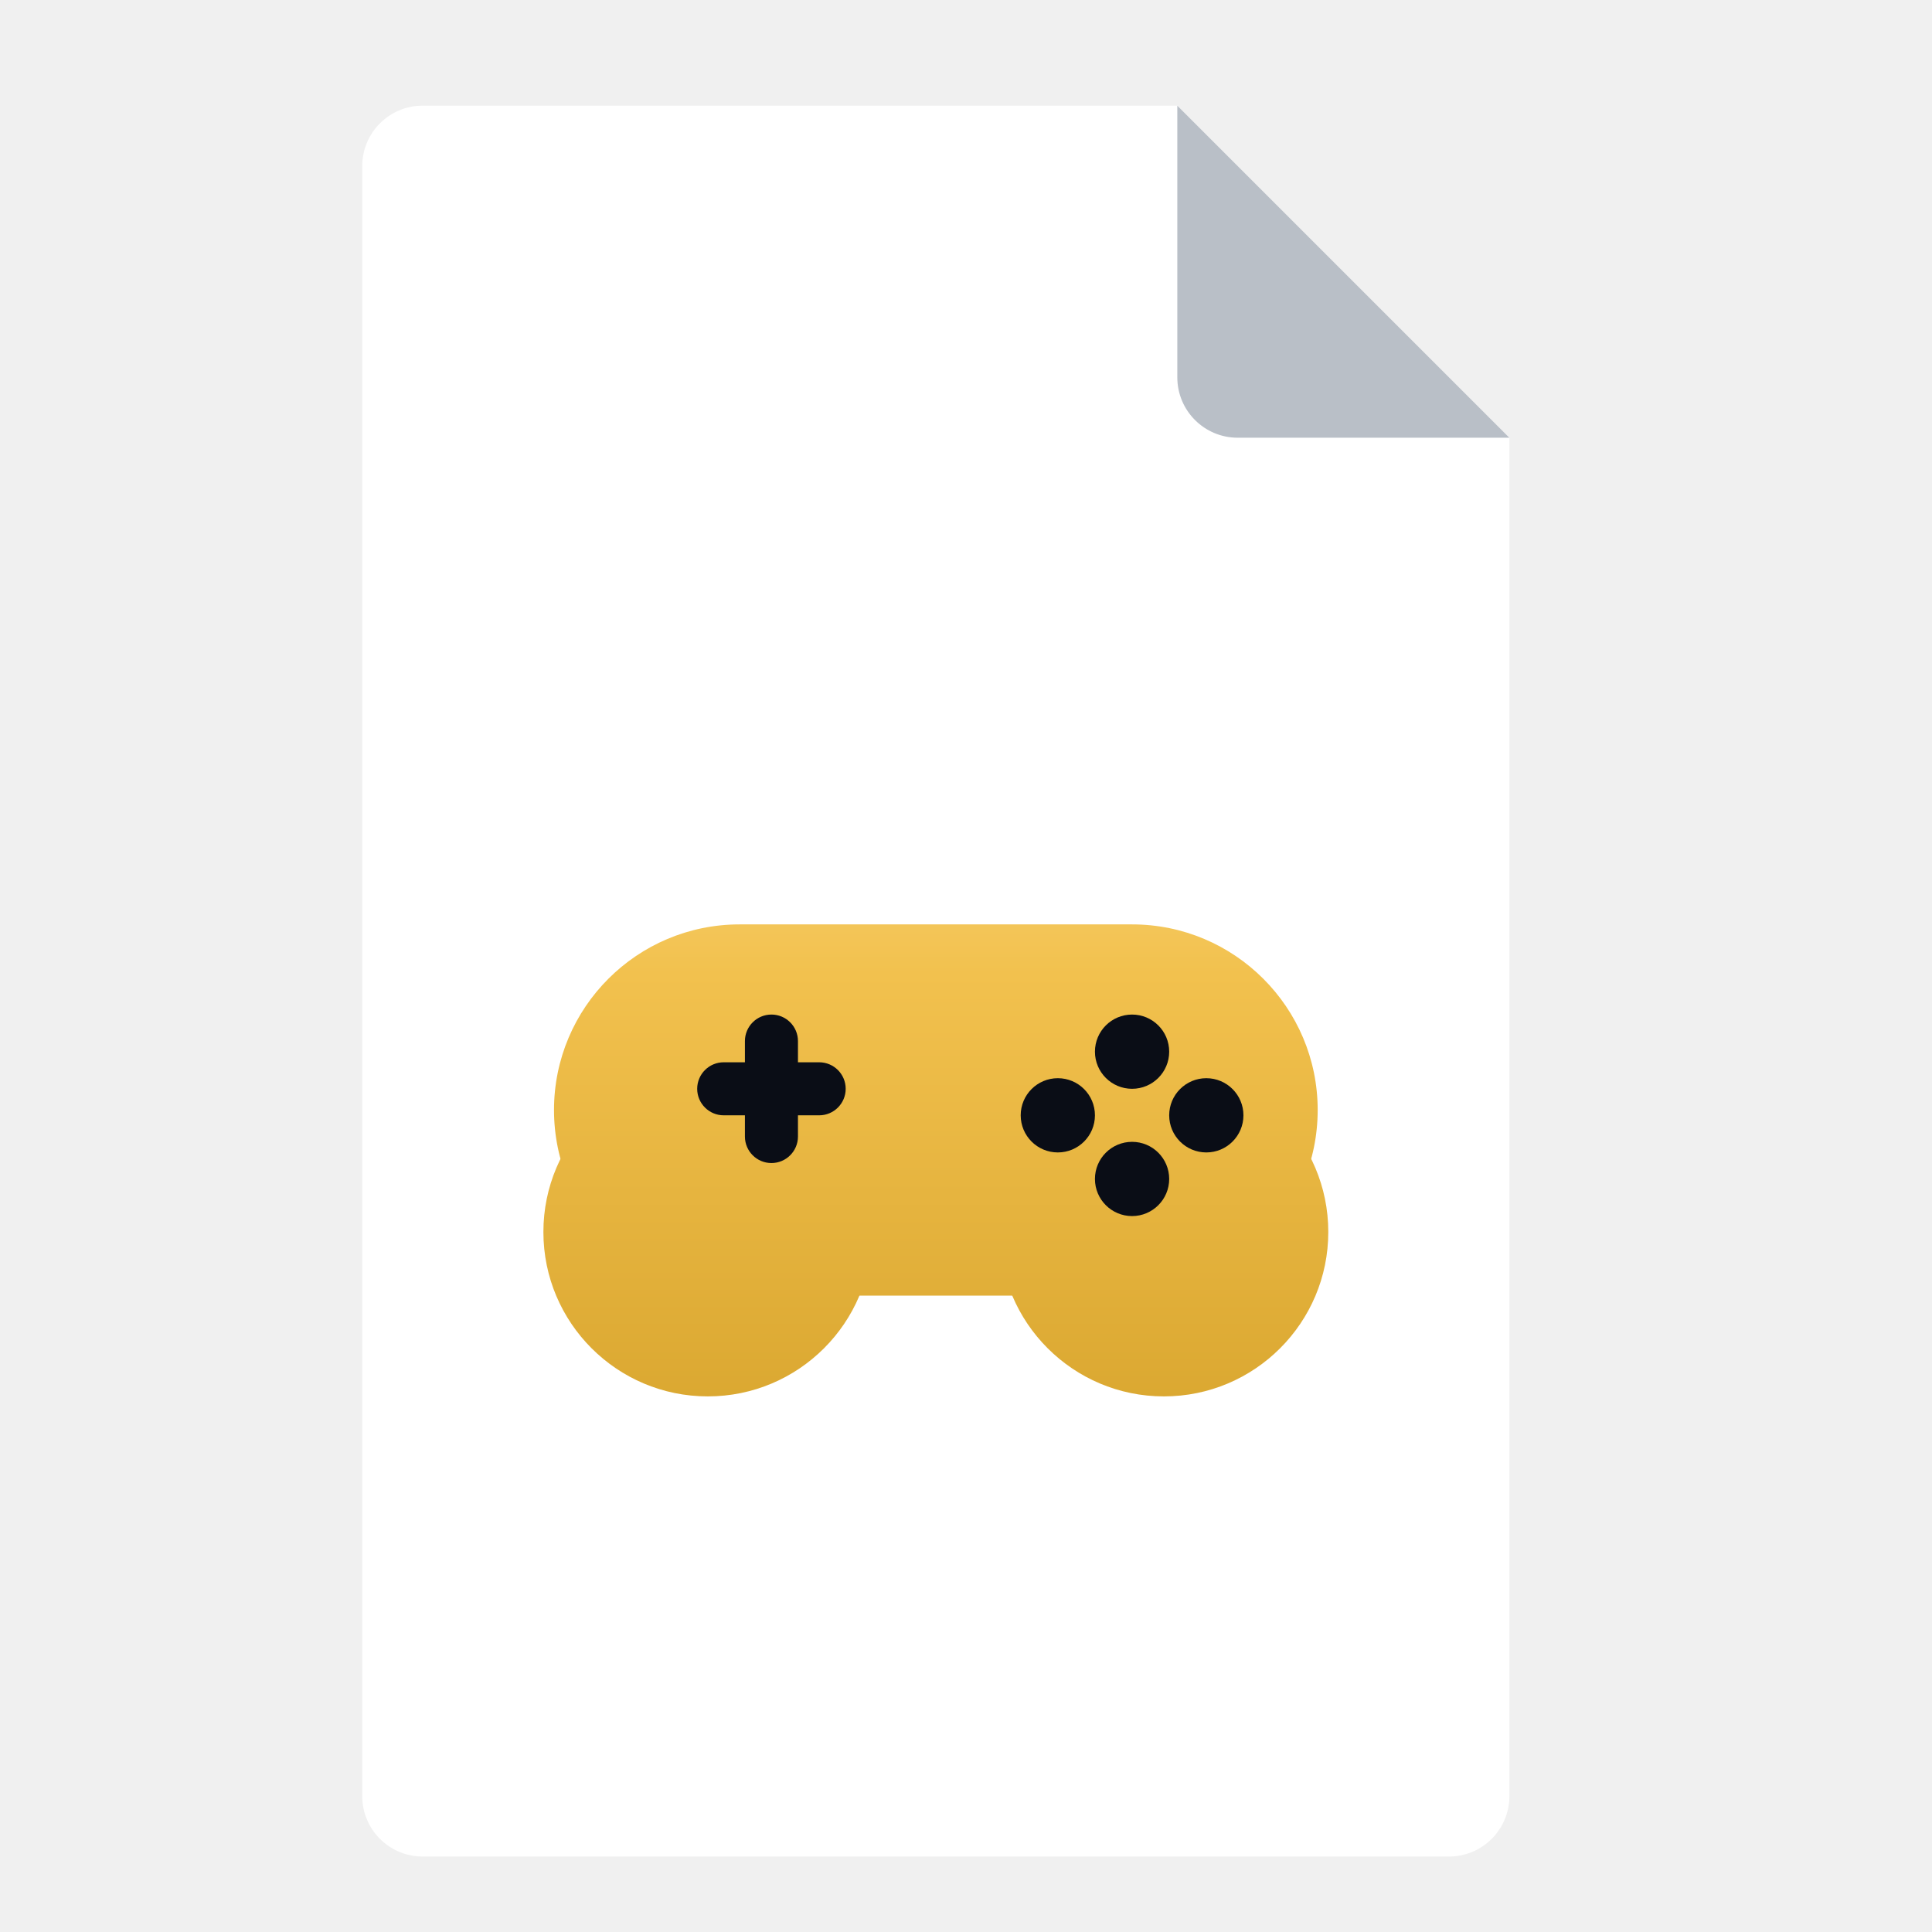
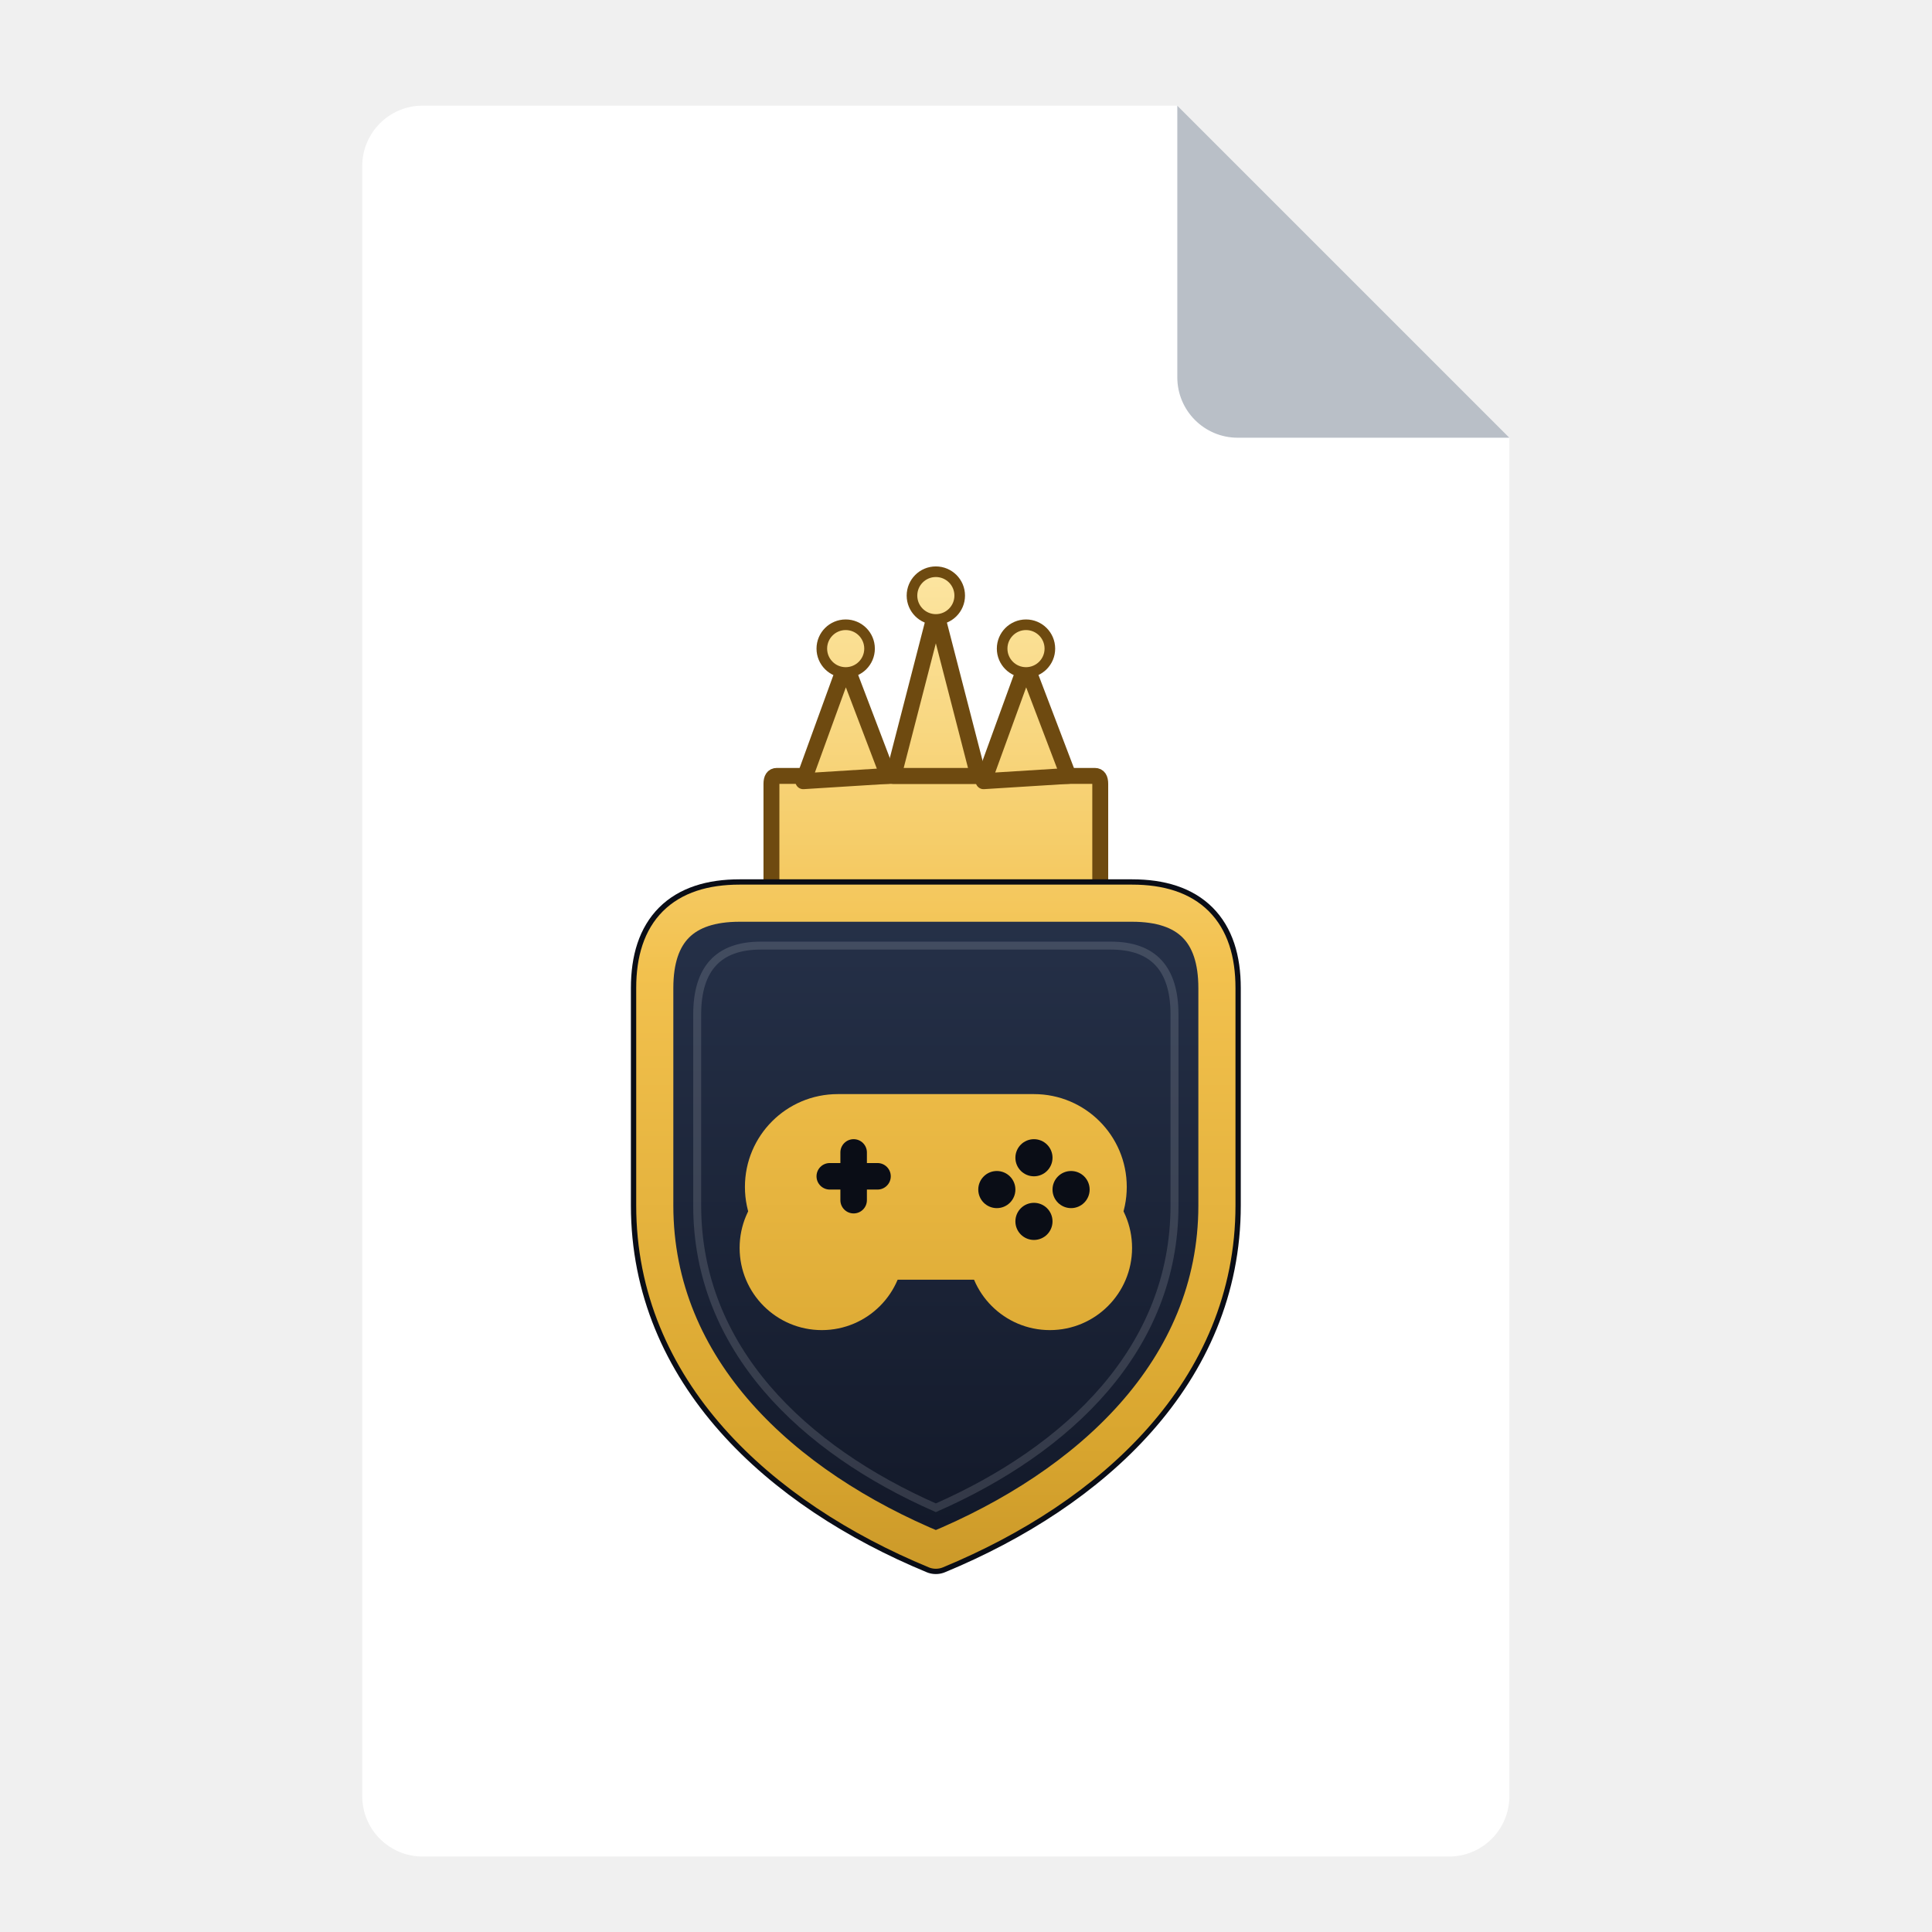
<svg xmlns="http://www.w3.org/2000/svg" width="64" height="64" viewBox="0 0 64 64">
  <defs>
    <linearGradient id="a" x1="0" x2="0" y1="0" y2="512" gradientUnits="userSpaceOnUse">
      <stop offset="0" stop-color="#ffefb8" />
      <stop offset=".38" stop-color="#f2c14e" />
      <stop offset=".72" stop-color="#d9a62f" />
      <stop offset="1" stop-color="#b4831f" />
    </linearGradient>
+     <linearGradient id="b" x1="0" x2="0" y1="0" y2="512" gradientUnits="userSpaceOnUse">
+       <stop offset="0" stop-color="#33425f" />
+       <stop offset="1" stop-color="#0a0e1b" />
+     </linearGradient>
  </defs>
  <path fill="#fff" d="M14 3.5 h25 l11 11 v45 a2 2 0 0 1 -2 2 H14 a2 2 0 0 1 -2 -2 V5.5 a2 2 0 0 1 2 -2 z" />
  <path fill="#b9bfc7" d="M39 3.5 l11 11 h-9 a2 2 0 0 1 -2 -2 z" />
-   <g fill="url(#a)" transform="translate(8.514 15.162)scale(.08784)">
-     <rect width="288" height="140" x="112" y="176" rx="70" />
-     <circle cx="170" cy="292" r="62" />
-     <circle cx="342" cy="292" r="62" />
-   </g>
-   <g fill="#0a0d16" transform="translate(8.514 15.162)scale(.08784)">
-     <rect width="56" height="20" x="166" y="228" rx="10" />
-     <rect width="20" height="56" x="184" y="210" rx="10" />
-   </g>
-   <g fill="#0a0d16" transform="translate(8.514 15.162)scale(.08784)">
-     <circle cx="358" cy="248" r="14" />
-     <circle cx="330" cy="224" r="14" />
-     <circle cx="302" cy="248" r="14" />
-     <circle cx="330" cy="272" r="14" />
+   <g transform="translate(8.514 15.162)scale(.08784)">
+     <path fill="url(#a)" stroke="#6e4a10" stroke-linejoin="round" stroke-width="6" d="M196 120 Q194 120 194 123 L194 166 Q194 172 200 172 L312 172 Q318 172 318 166 L318 123 Q318 120 316 120 Z" />
+     <path fill="url(#a)" stroke="#6e4a10" stroke-linejoin="round" stroke-width="6" d="M206 122 L222 78 L238 120 Z" />
+     <path fill="url(#a)" stroke="#6e4a10" stroke-linejoin="round" stroke-width="6" d="M240 120 L256 58 L272 120 Z" />
+     <path fill="url(#a)" stroke="#6e4a10" stroke-linejoin="round" stroke-width="6" d="M274 122 L290 78 L306 120 Z" />
+     <circle cx="222" cy="72" r="9" fill="url(#a)" stroke="#6e4a10" stroke-width="4" />
+     <circle cx="256" cy="52" r="9" fill="url(#a)" stroke="#6e4a10" stroke-width="4" />
+     <circle cx="290" cy="72" r="9" fill="url(#a)" stroke="#6e4a10" stroke-width="4" />
+     <path fill="url(#b)" stroke="#0a0d16" stroke-linejoin="round" stroke-width="18" d="M150 200 Q150 168 182 168 L330 168 Q362 168 362 200 L362 282 C362 344 314 388 256 412 C198 388 150 344 150 282 Z" />
+     <path fill="url(#b)" stroke="url(#a)" stroke-linejoin="round" stroke-width="14" d="M150 200 Q150 168 182 168 L330 168 Q362 168 362 200 L362 282 C362 344 314 388 256 412 C198 388 150 344 150 282 Z" />
+     <path fill="none" stroke="#fff" stroke-opacity=".14" stroke-width="3" d="M166 210 Q166 184 190 184 L322 184 Q346 184 346 210 L346 282 C346 336 306 374 256 396 C206 374 166 336 166 282 Z" />
+     <g fill="url(#a)">
+       <rect width="144" height="70" x="184" y="240" rx="35" />
+       <circle cx="213" cy="298" r="31" />
+       <circle cx="299" cy="298" r="31" />
+     </g>
+     <g fill="#0a0d16">
+       <rect width="28" height="10" x="211" y="266" rx="5" />
+       <rect width="10" height="28" x="220" y="257" rx="5" />
+     </g>
+     <g fill="#0a0d16">
+       <circle cx="307" cy="276" r="7" />
+       <circle cx="293" cy="264" r="7" />
+       <circle cx="279" cy="276" r="7" />
+       <circle cx="293" cy="288" r="7" />
+     </g>
  </g>
</svg>
